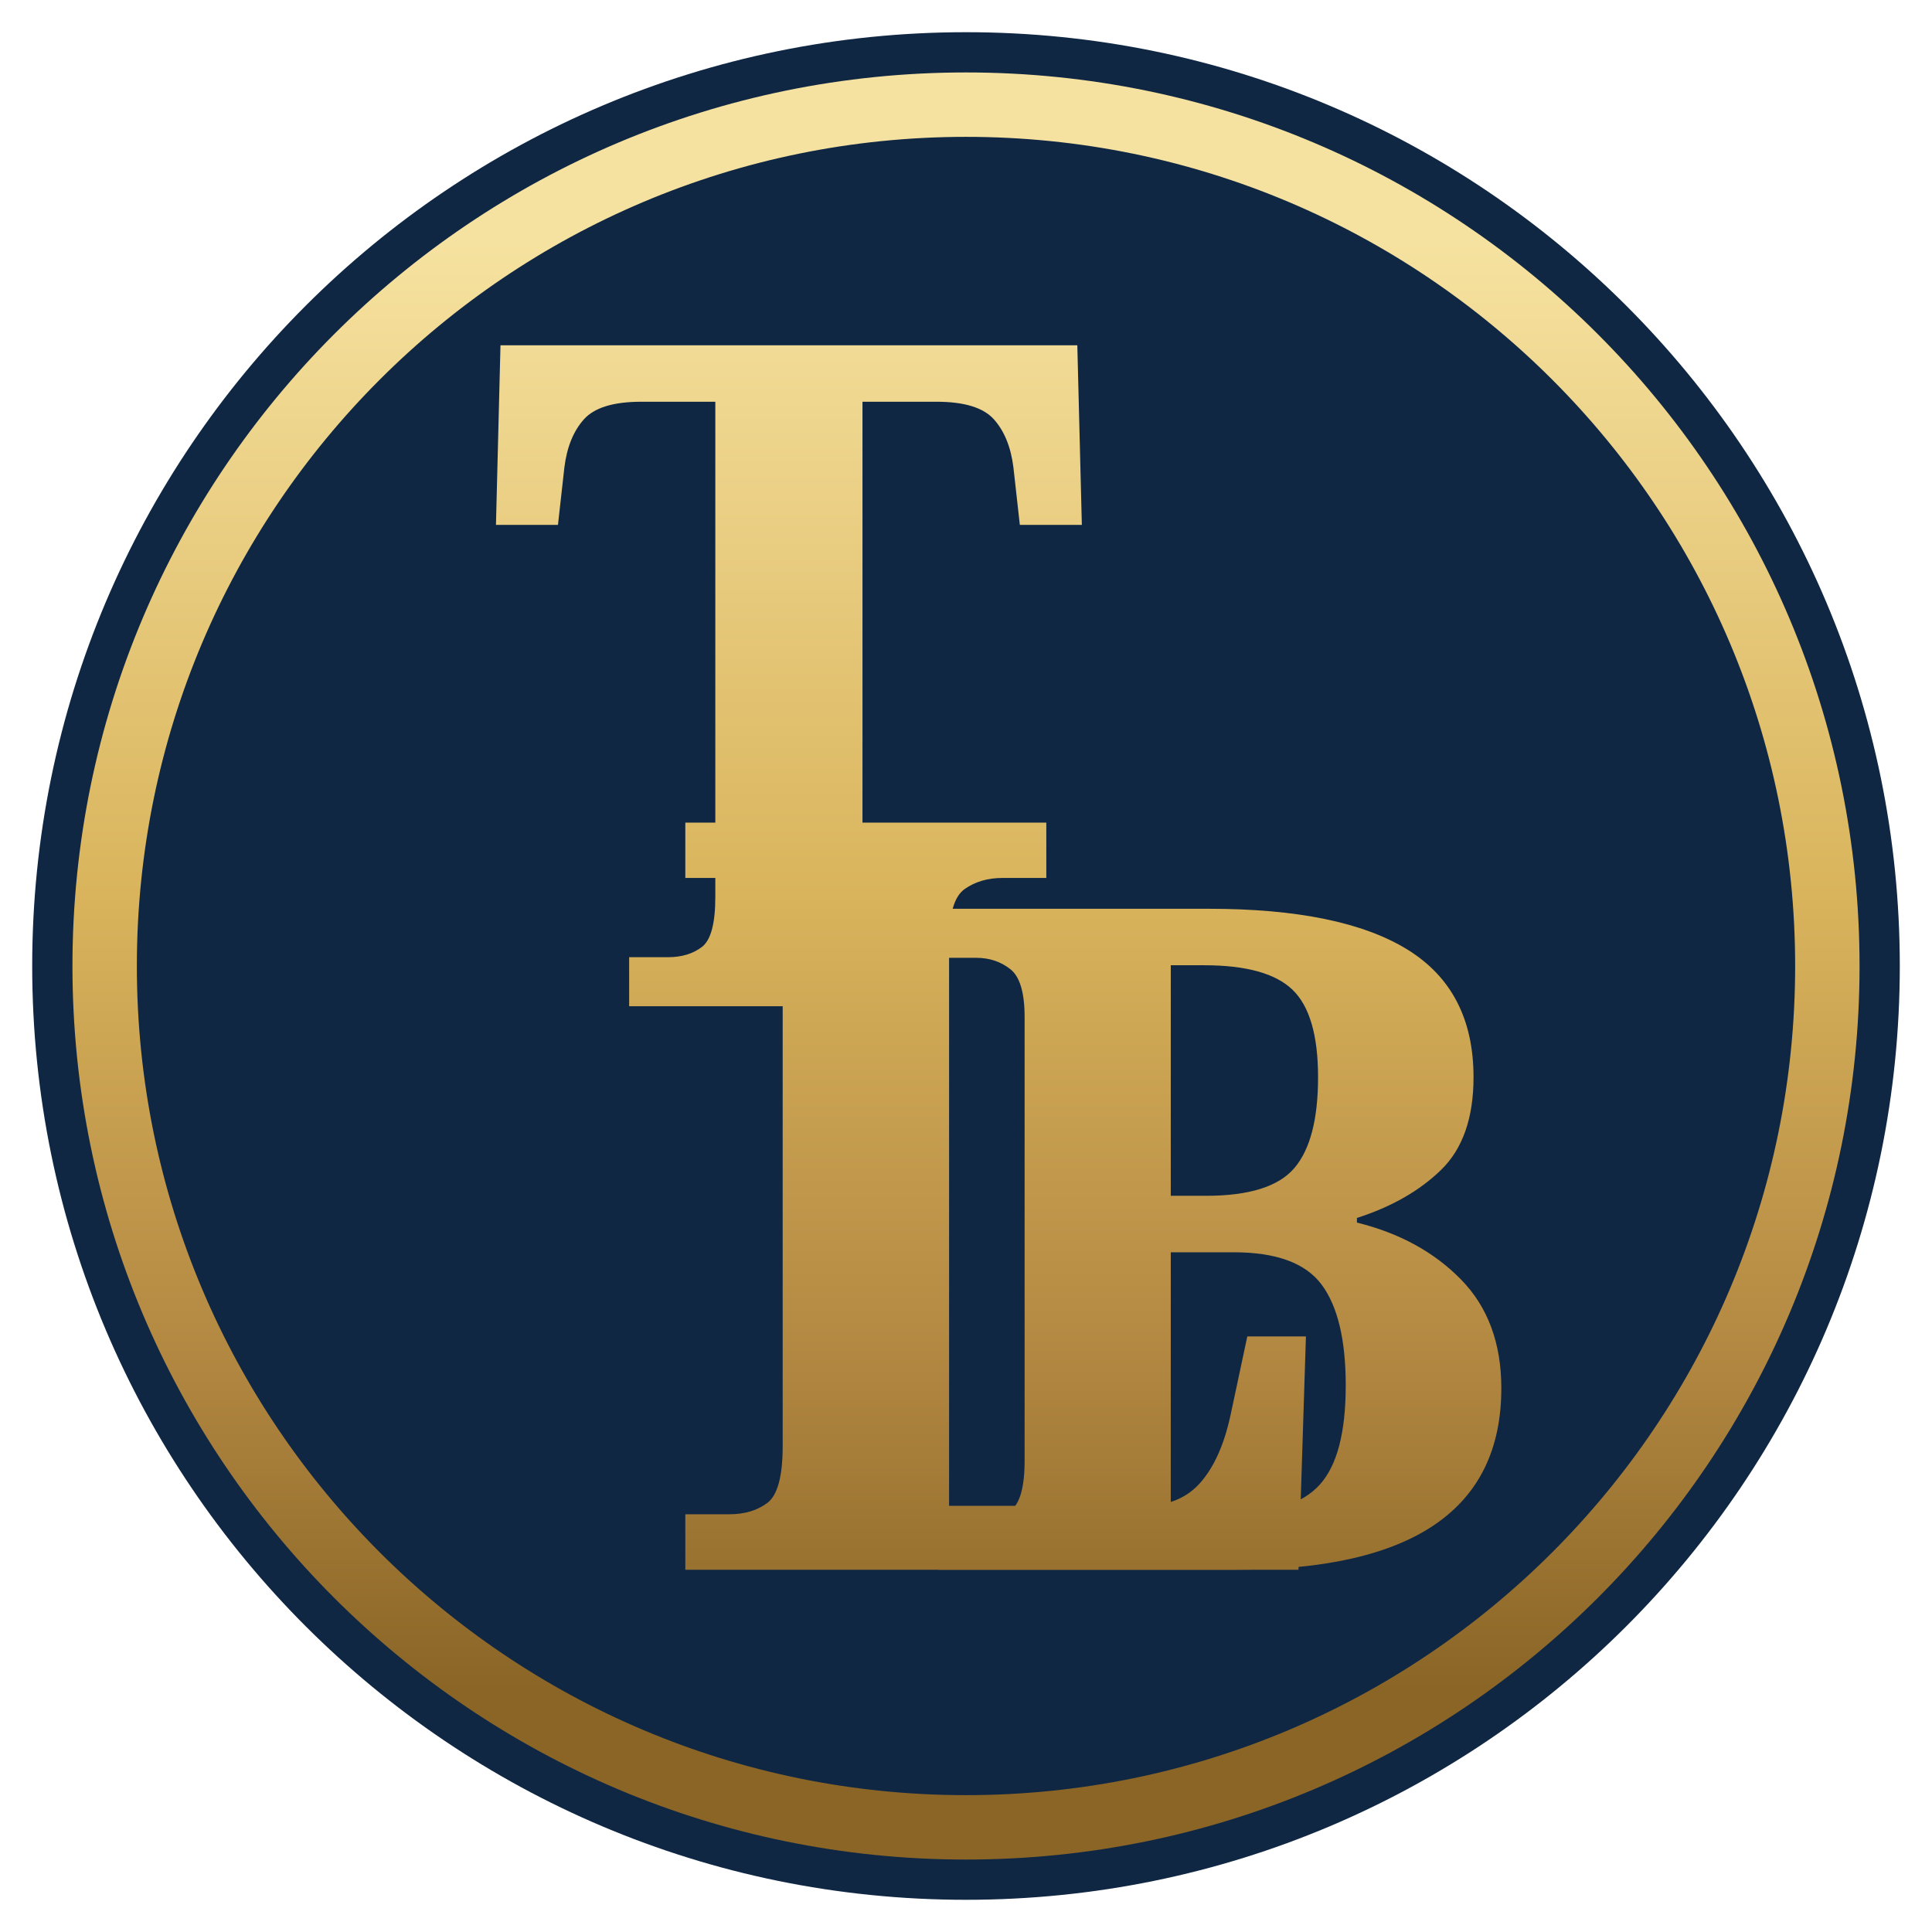
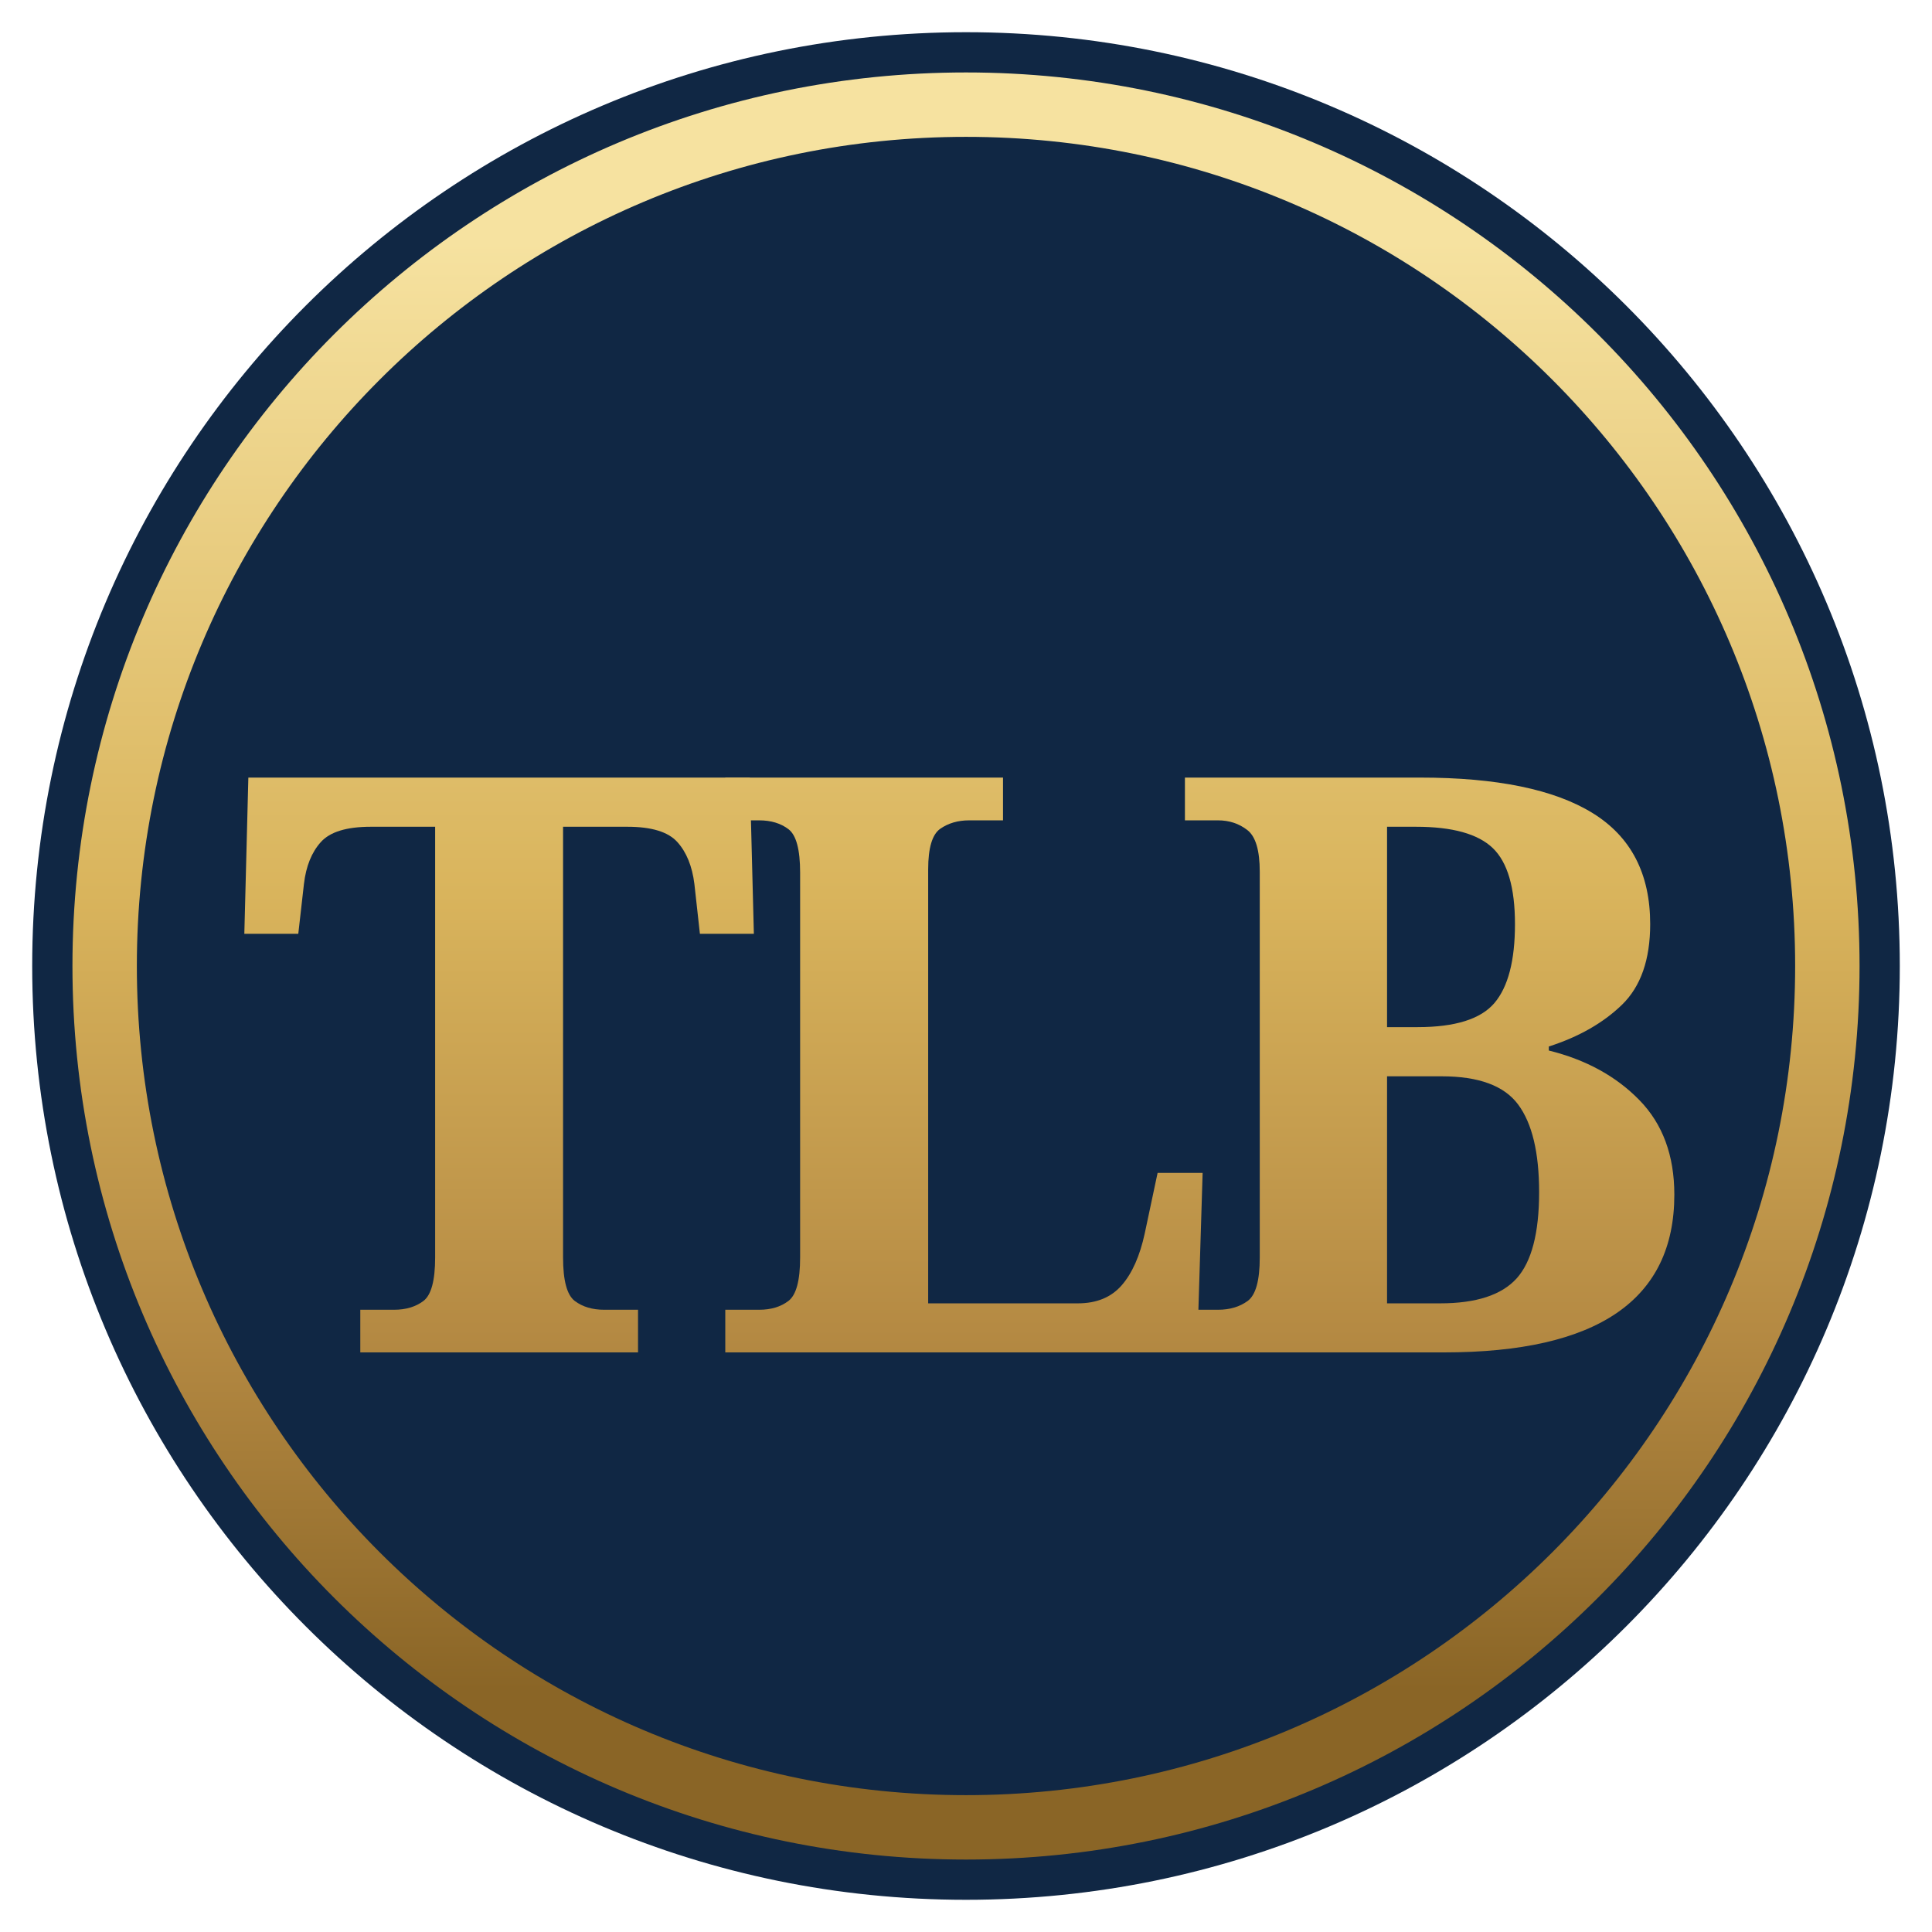
<svg xmlns="http://www.w3.org/2000/svg" viewBox="0 0 240 240">
  <circle cx="120" cy="120" r="116" fill="#102744" />
  <circle cx="120" cy="120" r="107" fill="none" stroke="url(#tlbGold)" stroke-width="8" />
  <defs>
    <linearGradient id="tlbGold" gradientUnits="userSpaceOnUse" x1="120" y1="30" x2="120" y2="210">
      <stop offset="0" stop-color="#F6E2A0" />
      <stop offset="0.45" stop-color="#D9B45C" />
      <stop offset="0.75" stop-color="#B58A43" />
      <stop offset="1" stop-color="#8A6526" />
    </linearGradient>
  </defs>
-   <text x="98" y="125" text-anchor="middle" font-family="'Cormorant Garamond',Georgia,serif" font-size="115" font-weight="700" fill="url(#tlbGold)">T</text>
-   <text x="124" y="195" text-anchor="middle" font-family="'Cormorant Garamond',Georgia,serif" font-size="130" font-weight="700" fill="url(#tlbGold)">L</text>
-   <text x="152" y="195" text-anchor="middle" font-family="'Cormorant Garamond',Georgia,serif" font-size="115" font-weight="700" fill="url(#tlbGold)">B</text>
+   <text x="62" y="168" text-anchor="middle" font-family="'Cormorant Garamond',Georgia,serif" font-size="100" font-weight="700" fill="url(#tlbGold)">T</text>
+   <text x="120" y="168" text-anchor="middle" font-family="'Cormorant Garamond',Georgia,serif" font-size="100" font-weight="700" fill="url(#tlbGold)">L</text>
+   <text x="178" y="168" text-anchor="middle" font-family="'Cormorant Garamond',Georgia,serif" font-size="100" font-weight="700" fill="url(#tlbGold)">B</text>
</svg>
